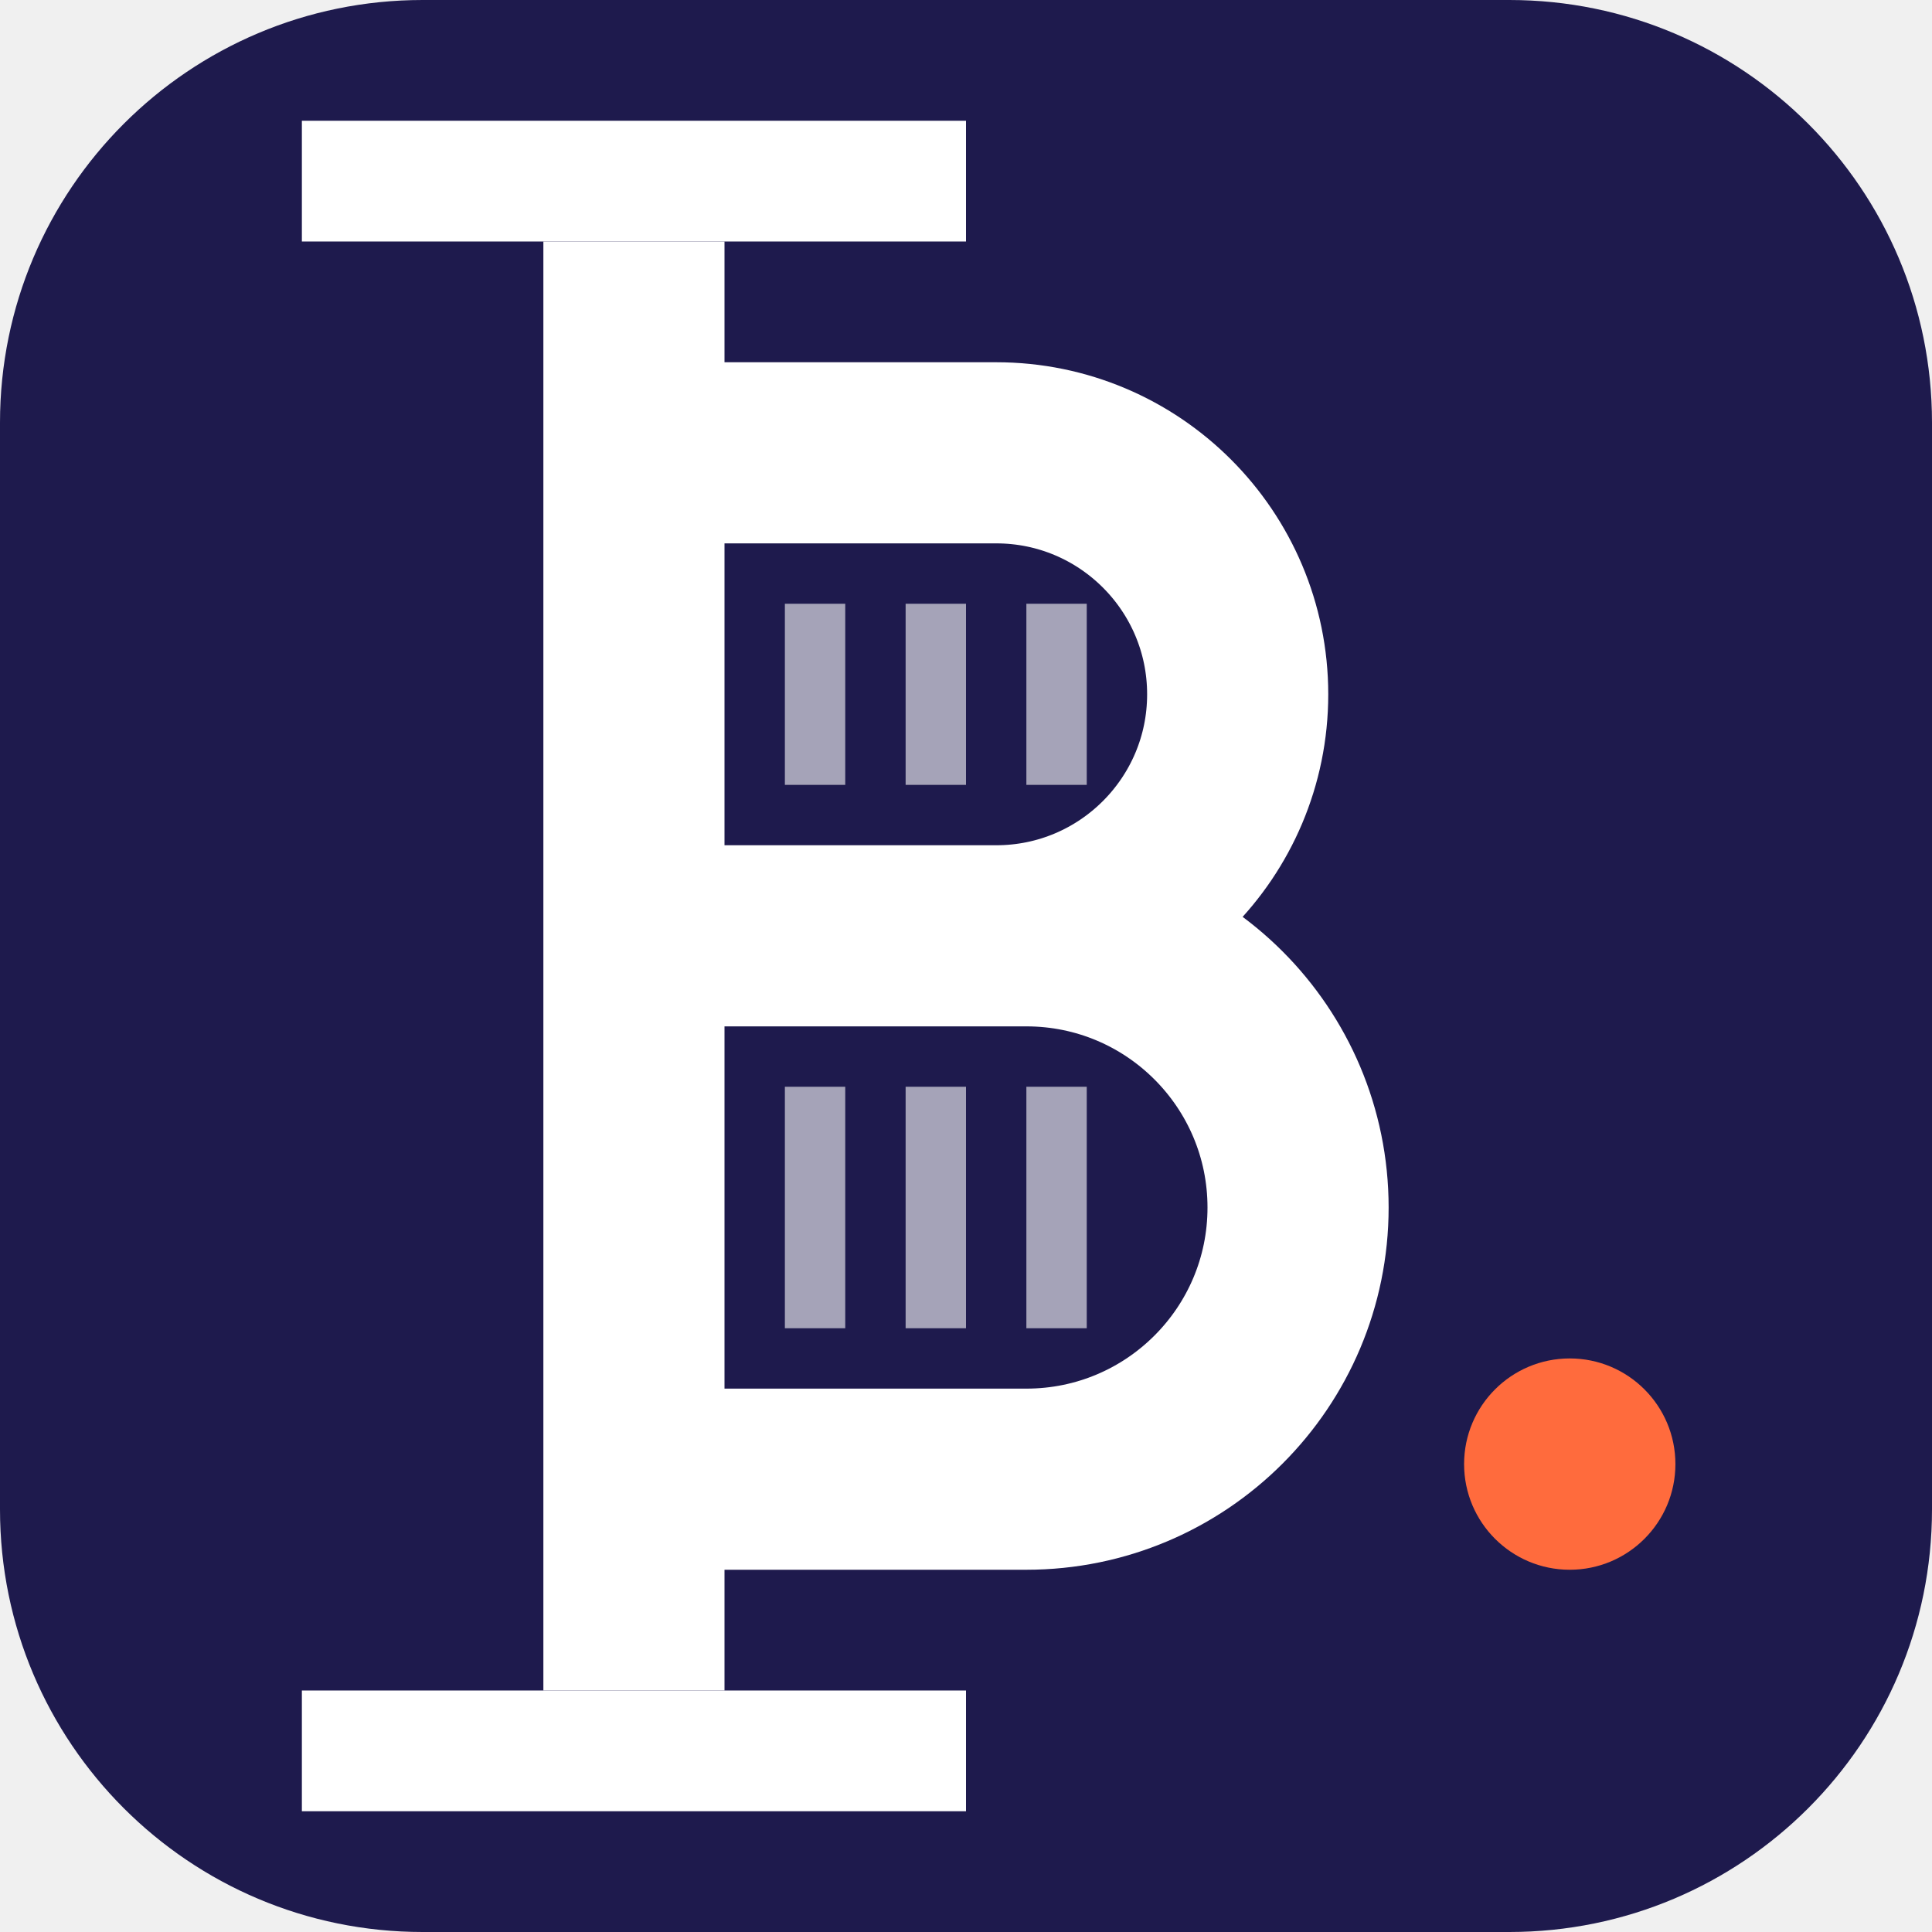
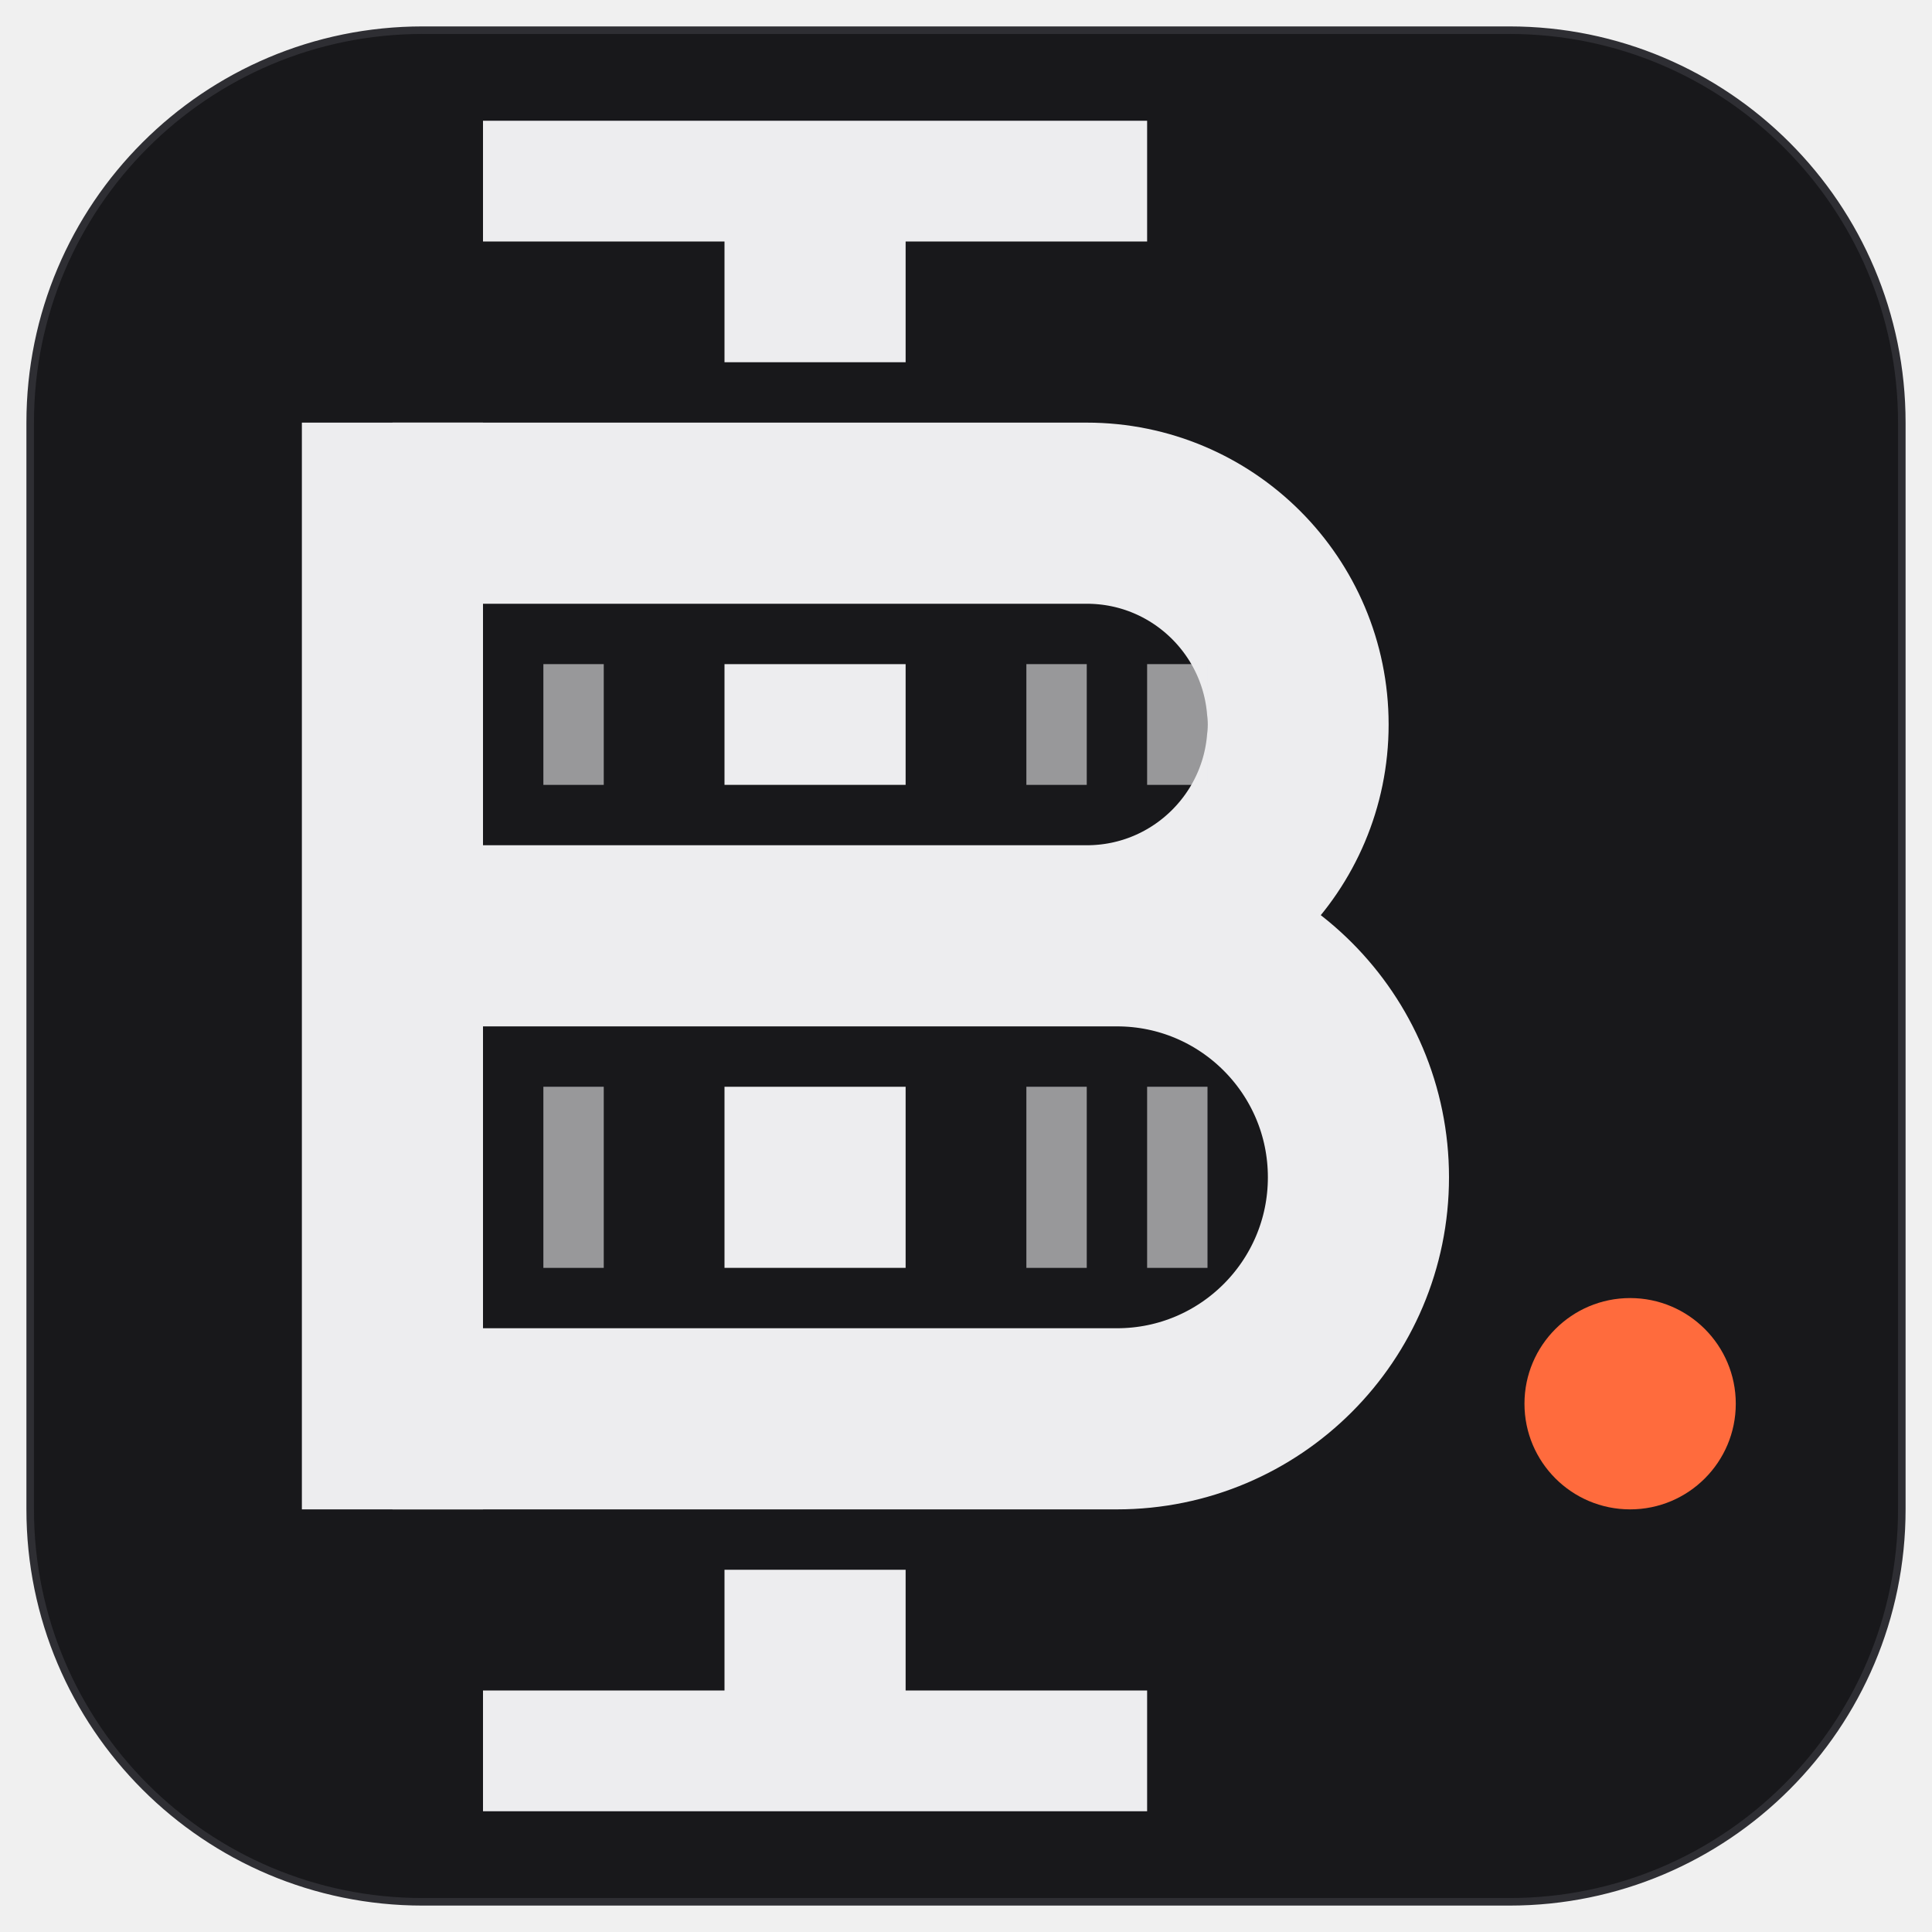
<svg xmlns="http://www.w3.org/2000/svg" viewBox="0 0 32 32" width="256" height="256">
-   <rect width="32" height="32" rx="7" fill="#1e1a4d" />
-   <g transform="translate(-2 0)">
-     <path d="M13 7.5h5.5a4 4 0 0 1 0 8H12.5M12.5 15.5H19a4.5 4.5 0 0 1 0 9h-6" fill="none" stroke="#fff" stroke-width="3" />
-     <path d="M11 4h3v24h-3z" fill="#fff" />
-     <path d="M15 10h1v3h-1zM17 10h1v3h-1zM19 10h1v3h-1zM15 18h1v4h-1zM17 18h1v4h-1zM19 18h1v4h-1z" fill="#fff" fill-opacity=".6" />
-     <path d="M7 2h11v2H7zM7 28h11v2H7z" fill="#fff" />
+   <rect x=".5" y=".5" width="31" height="31" rx="6.5" fill="#18181b" stroke="#2e2e33" vector-effect="non-scaling-stroke" />
+   <g transform="translate(-1 0)">
+     <mask id="biy-ko" maskUnits="userSpaceOnUse" x="0" y="0" width="32" height="32">
+       <rect width="32" height="32" fill="#fff" />
+       <path d="M7.5 8.5H19a3.5 3.5 0 0 1 0 7H7.5M7.5 15.5h12a4 4 0 0 1 0 8h-12M7.5 7v18" fill="none" stroke="#000" stroke-width="5" />
+     </mask>
+     <path d="M13 2h3v28h-3zM9 2h11v2H9zM9 28h11v2H9z" fill="#ededef" mask="url(#biy-ko)" />
+     <path d="M7.5 8.5H19a3.5 3.5 0 0 1 0 7H7.5M7.5 15.5h12a4 4 0 0 1 0 8h-12" fill="none" stroke="#ededef" stroke-width="3" />
+     <path d="M6 7h3v18H6z" fill="#ededef" />
+     <path d="M18 11h1v2h-1zM20 11h1v2h-1zM18 18h1v3h-1zM20 18h1v3h-1zM10 11h1v2h-1zM10 18h1v3h-1z" fill="#ededef" fill-opacity=".6" />
  </g>
-   <circle cx="26" cy="24.25" r="1.75" fill="#ff6b3d" />
+   <circle cx="27" cy="23.25" r="1.75" fill="#ff6b3d" />
</svg>
